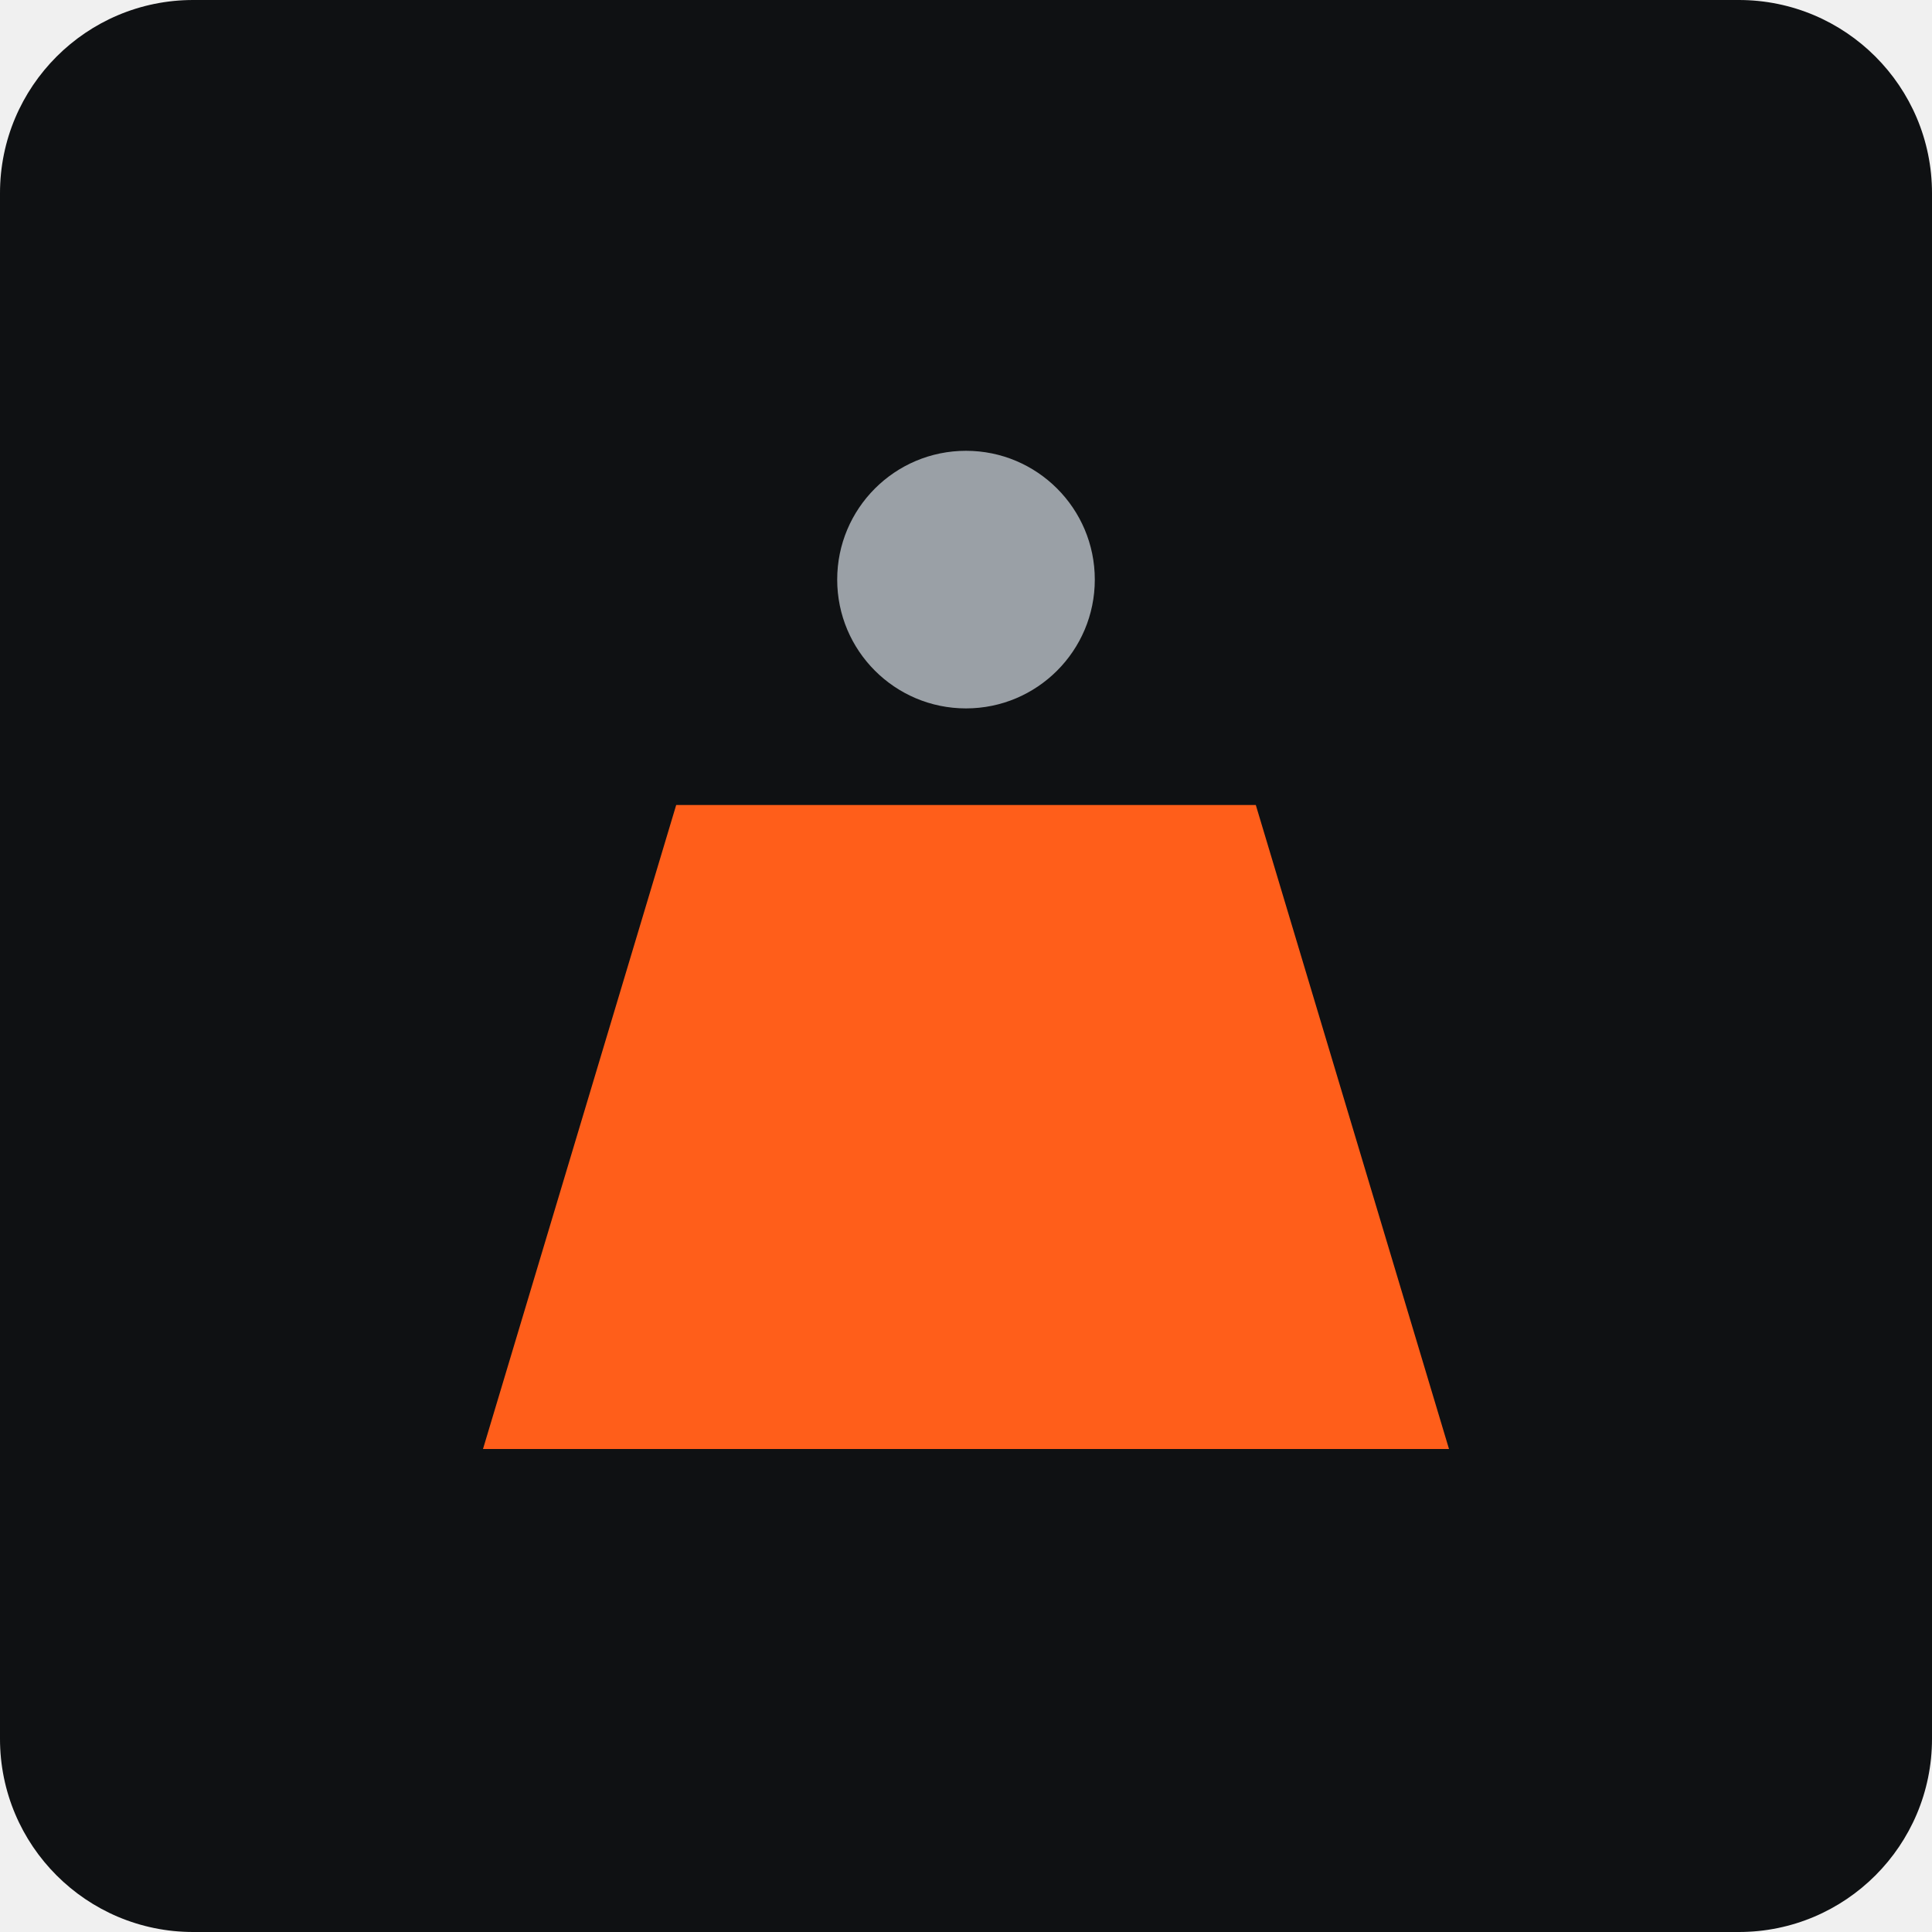
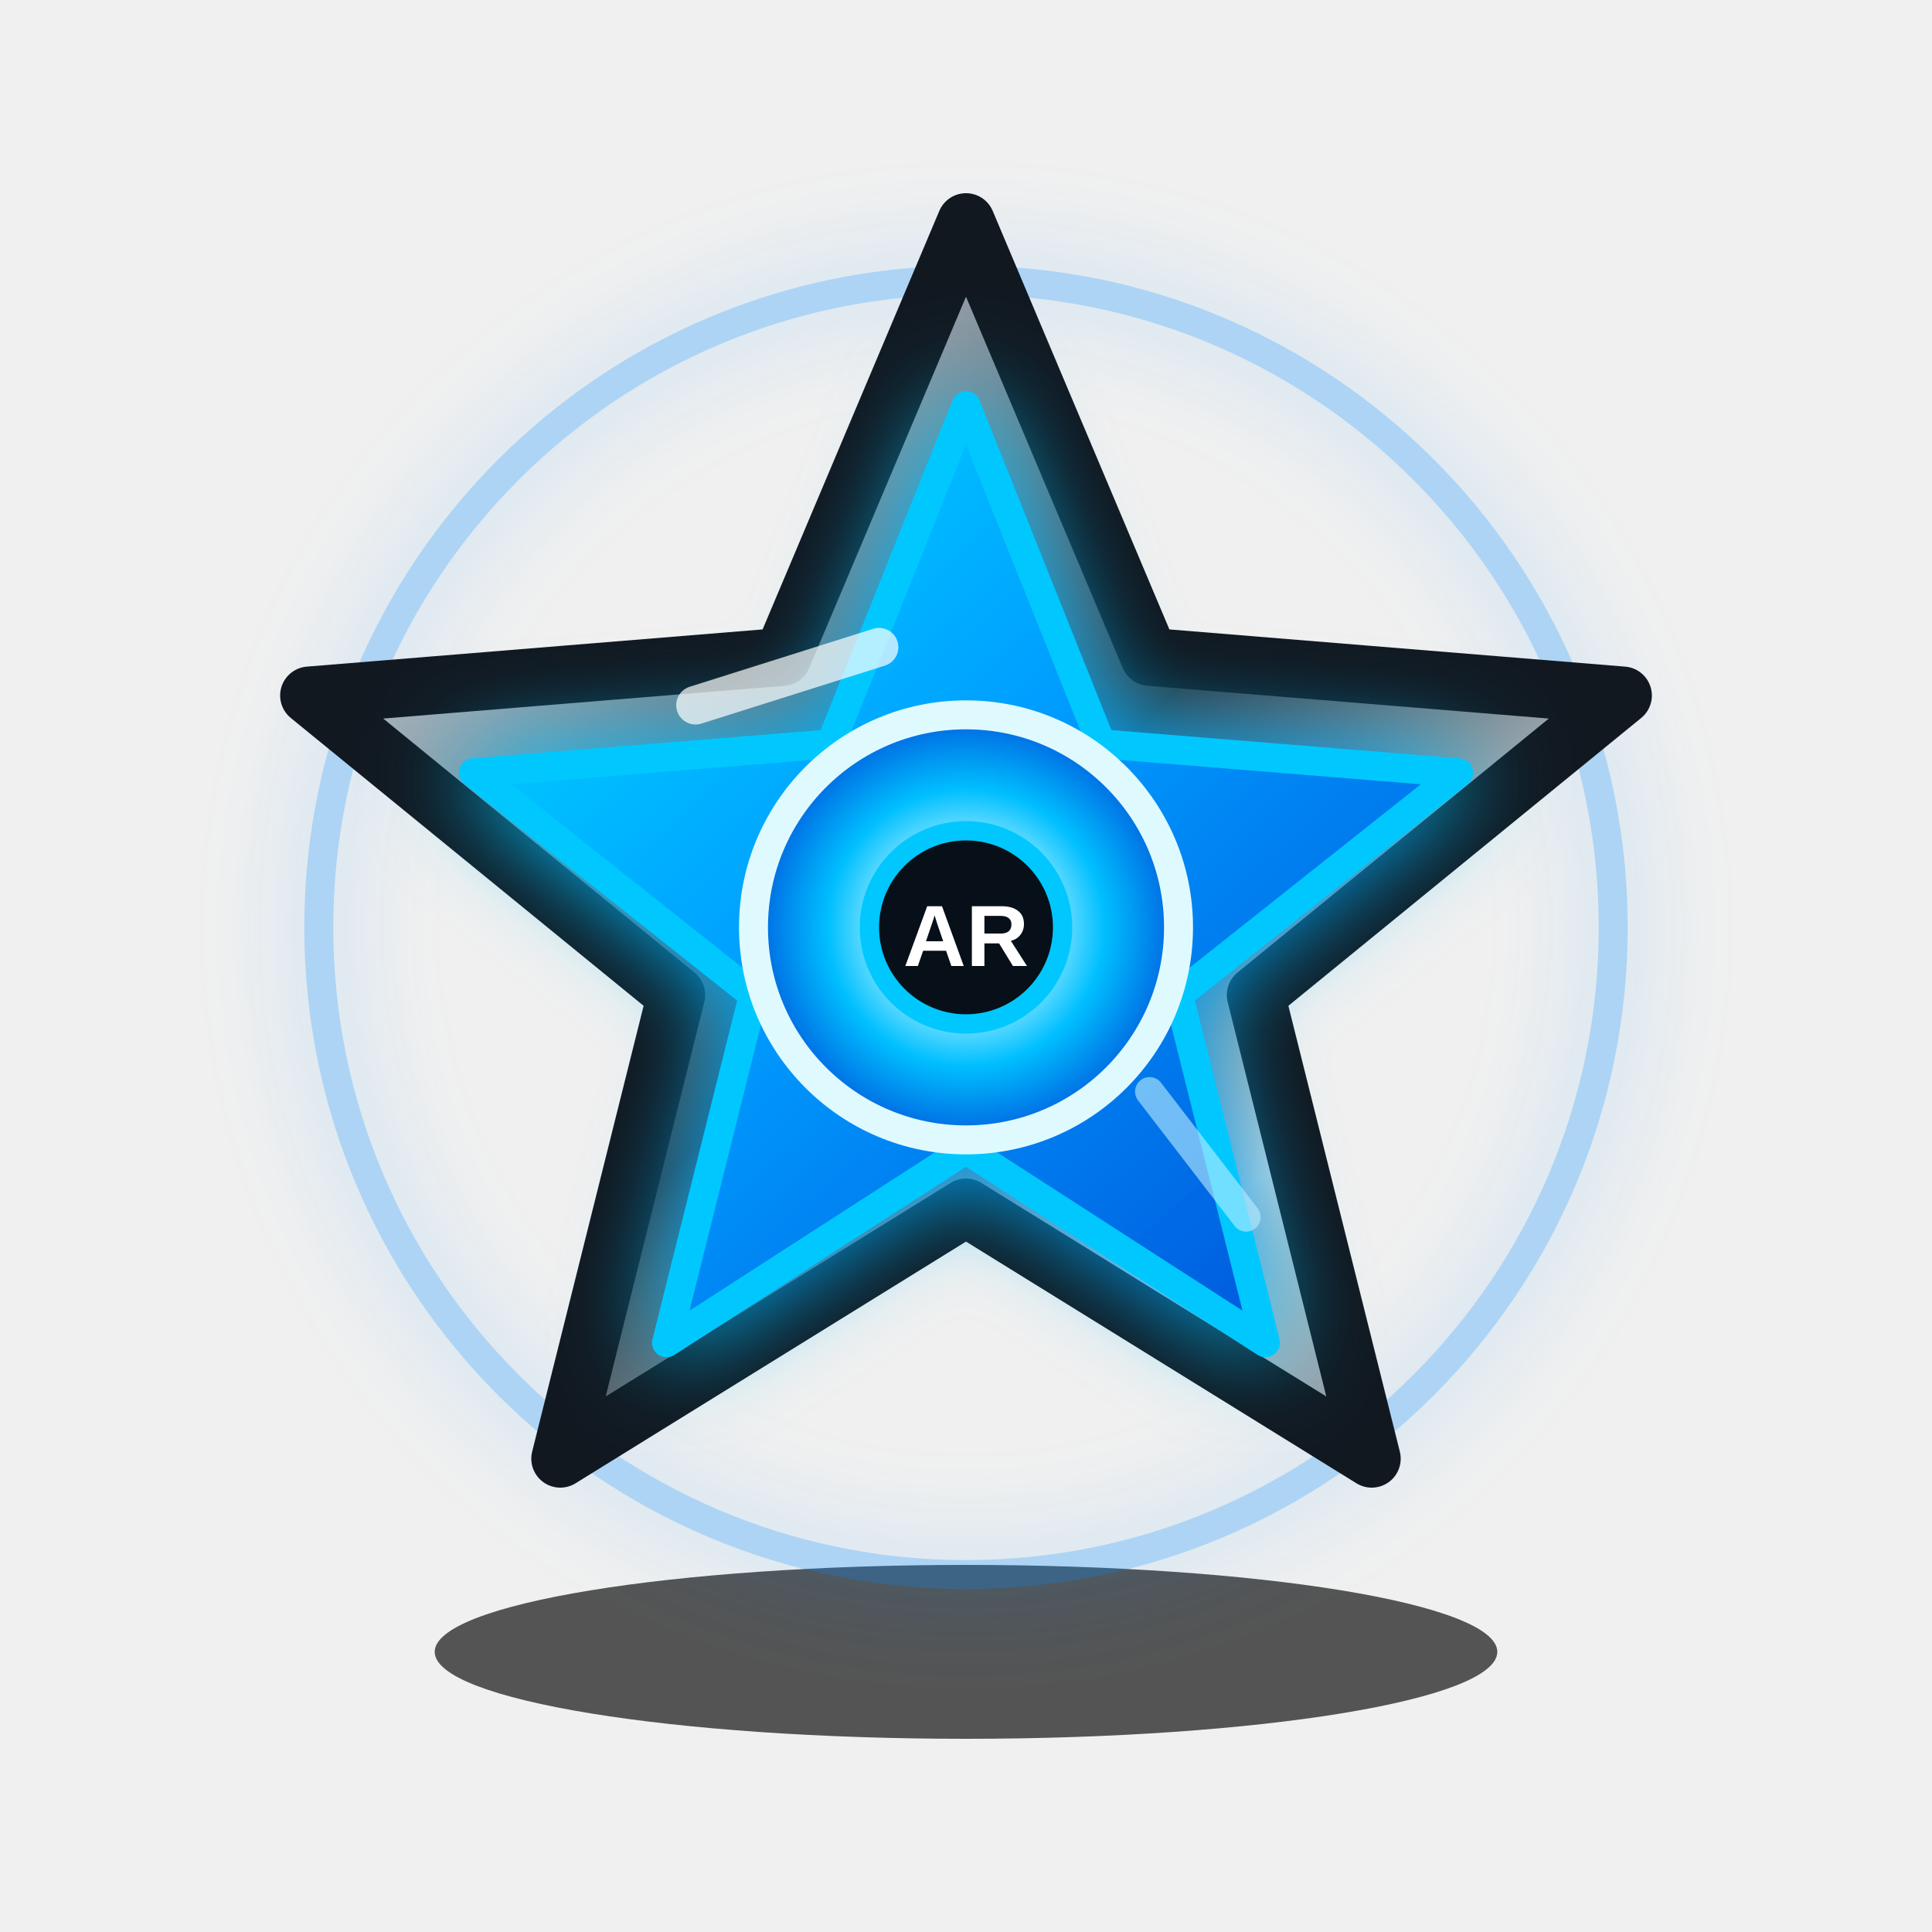
- <svg xmlns="http://www.w3.org/2000/svg" viewBox="0 0 120 120">
-   <rect width="120" height="120" rx="12" fill="#0f1113" />
-   <g fill="#e6e9eb">
-     <polygon points="30,90 42,50 78,50 90,90" fill="#ff5e1a" />
-     <circle cx="60" cy="36" r="8" fill="#9aa0a6" />
-   </g>
+ <svg xmlns="http://www.w3.org/2000/svg" viewBox="0 0 200 200">
+   <defs>
+     <linearGradient id="starMetal" x1="0" y1="0" x2="1" y2="1">
+       <stop offset="0" stop-color="#f4f8fa" />
+       <stop offset=".25" stop-color="#9aa7b1" />
+       <stop offset=".52" stop-color="#313b44" />
+       <stop offset=".75" stop-color="#c8d1d7" />
+       <stop offset="1" stop-color="#59656f" />
+     </linearGradient>
+     <linearGradient id="electricBlue" x1="0" y1="0" x2="1" y2="1">
+       <stop offset="0" stop-color="#00e5ff" />
+       <stop offset=".45" stop-color="#009dff" />
+       <stop offset="1" stop-color="#004bd6" />
+     </linearGradient>
+     <radialGradient id="core">
+       <stop offset="0" stop-color="#ffffff" />
+       <stop offset=".3" stop-color="#bff6ff" />
+       <stop offset=".65" stop-color="#00bfff" />
+       <stop offset="1" stop-color="#0062df" />
+     </radialGradient>
+     <filter id="blueGlow" x="-50%" y="-50%" width="200%" height="200%">
+       <feGaussianBlur stdDeviation="5" result="blur" />
+       <feMerge>
+         <feMergeNode in="blur" />
+         <feMergeNode in="SourceGraphic" />
+       </feMerge>
+     </filter>
+   </defs>
+   <ellipse cx="100" cy="171" rx="55" ry="9" fill="#000000" opacity=".65" />
+   <circle cx="100" cy="96" r="67" fill="none" stroke="#008cff" stroke-width="3" opacity=".28" filter="url(#blueGlow)" />
+   <path d="M100 23            L119 68            L168 72            L130 103            L142 151            L100 125            L58 151            L70 103            L32 72            L81 68 Z" fill="url(#starMetal)" stroke="#111820" stroke-width="6" stroke-linejoin="round" />
+   <path d="M100 42            L114 77            L151 80            L122 103            L131 139            L100 119            L69 139            L78 103            L49 80            L86 77 Z" fill="url(#electricBlue)" stroke="#00c8ff" stroke-width="3" stroke-linejoin="round" filter="url(#blueGlow)" />
+   <circle cx="100" cy="96" r="22" fill="url(#core)" stroke="#dffaff" stroke-width="3" />
+   <path d="M72 73 L91 67" stroke="#ffffff" stroke-width="4" stroke-linecap="round" opacity=".7" />
+   <path d="M119 113 L129 126" stroke="#bdefff" stroke-width="3" stroke-linecap="round" opacity=".6" />
+   <circle cx="100" cy="96" r="10" fill="#071018" stroke="#00c8ff" stroke-width="2" />
+   <text x="100" y="100" text-anchor="middle" font-family="Arial, sans-serif" font-size="9" font-weight="700" fill="#ffffff">AR</text>
</svg>
